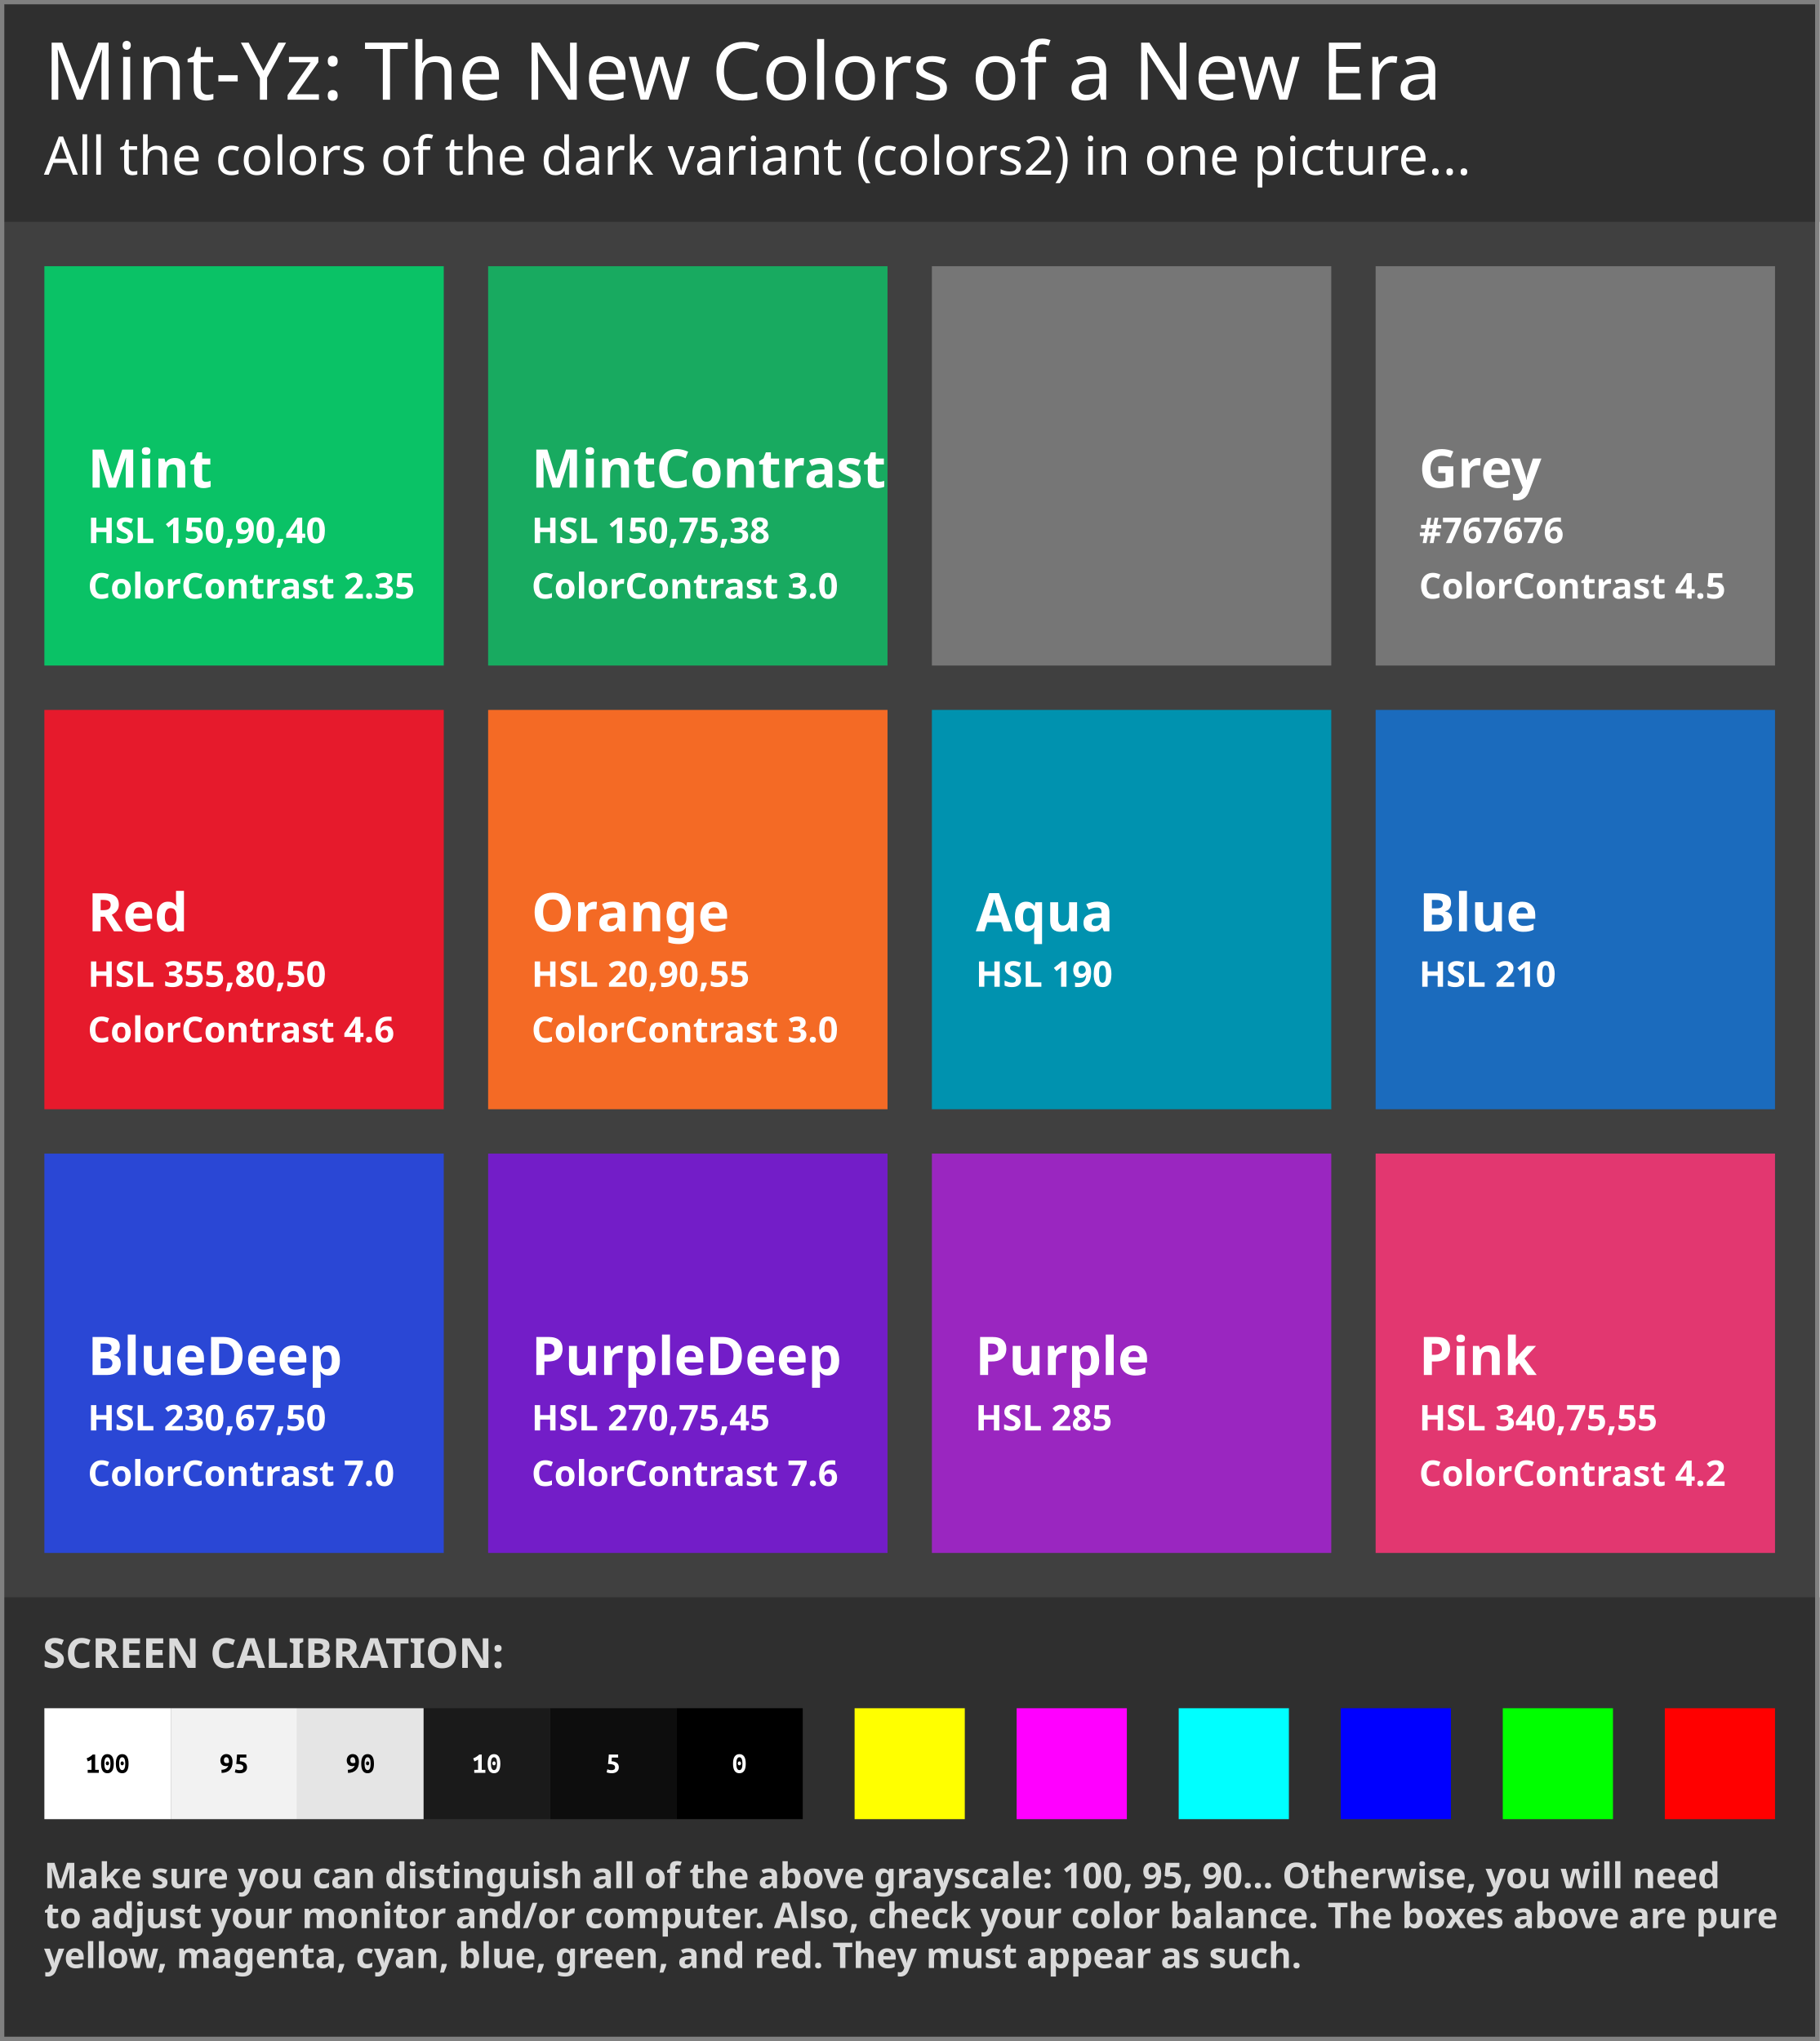
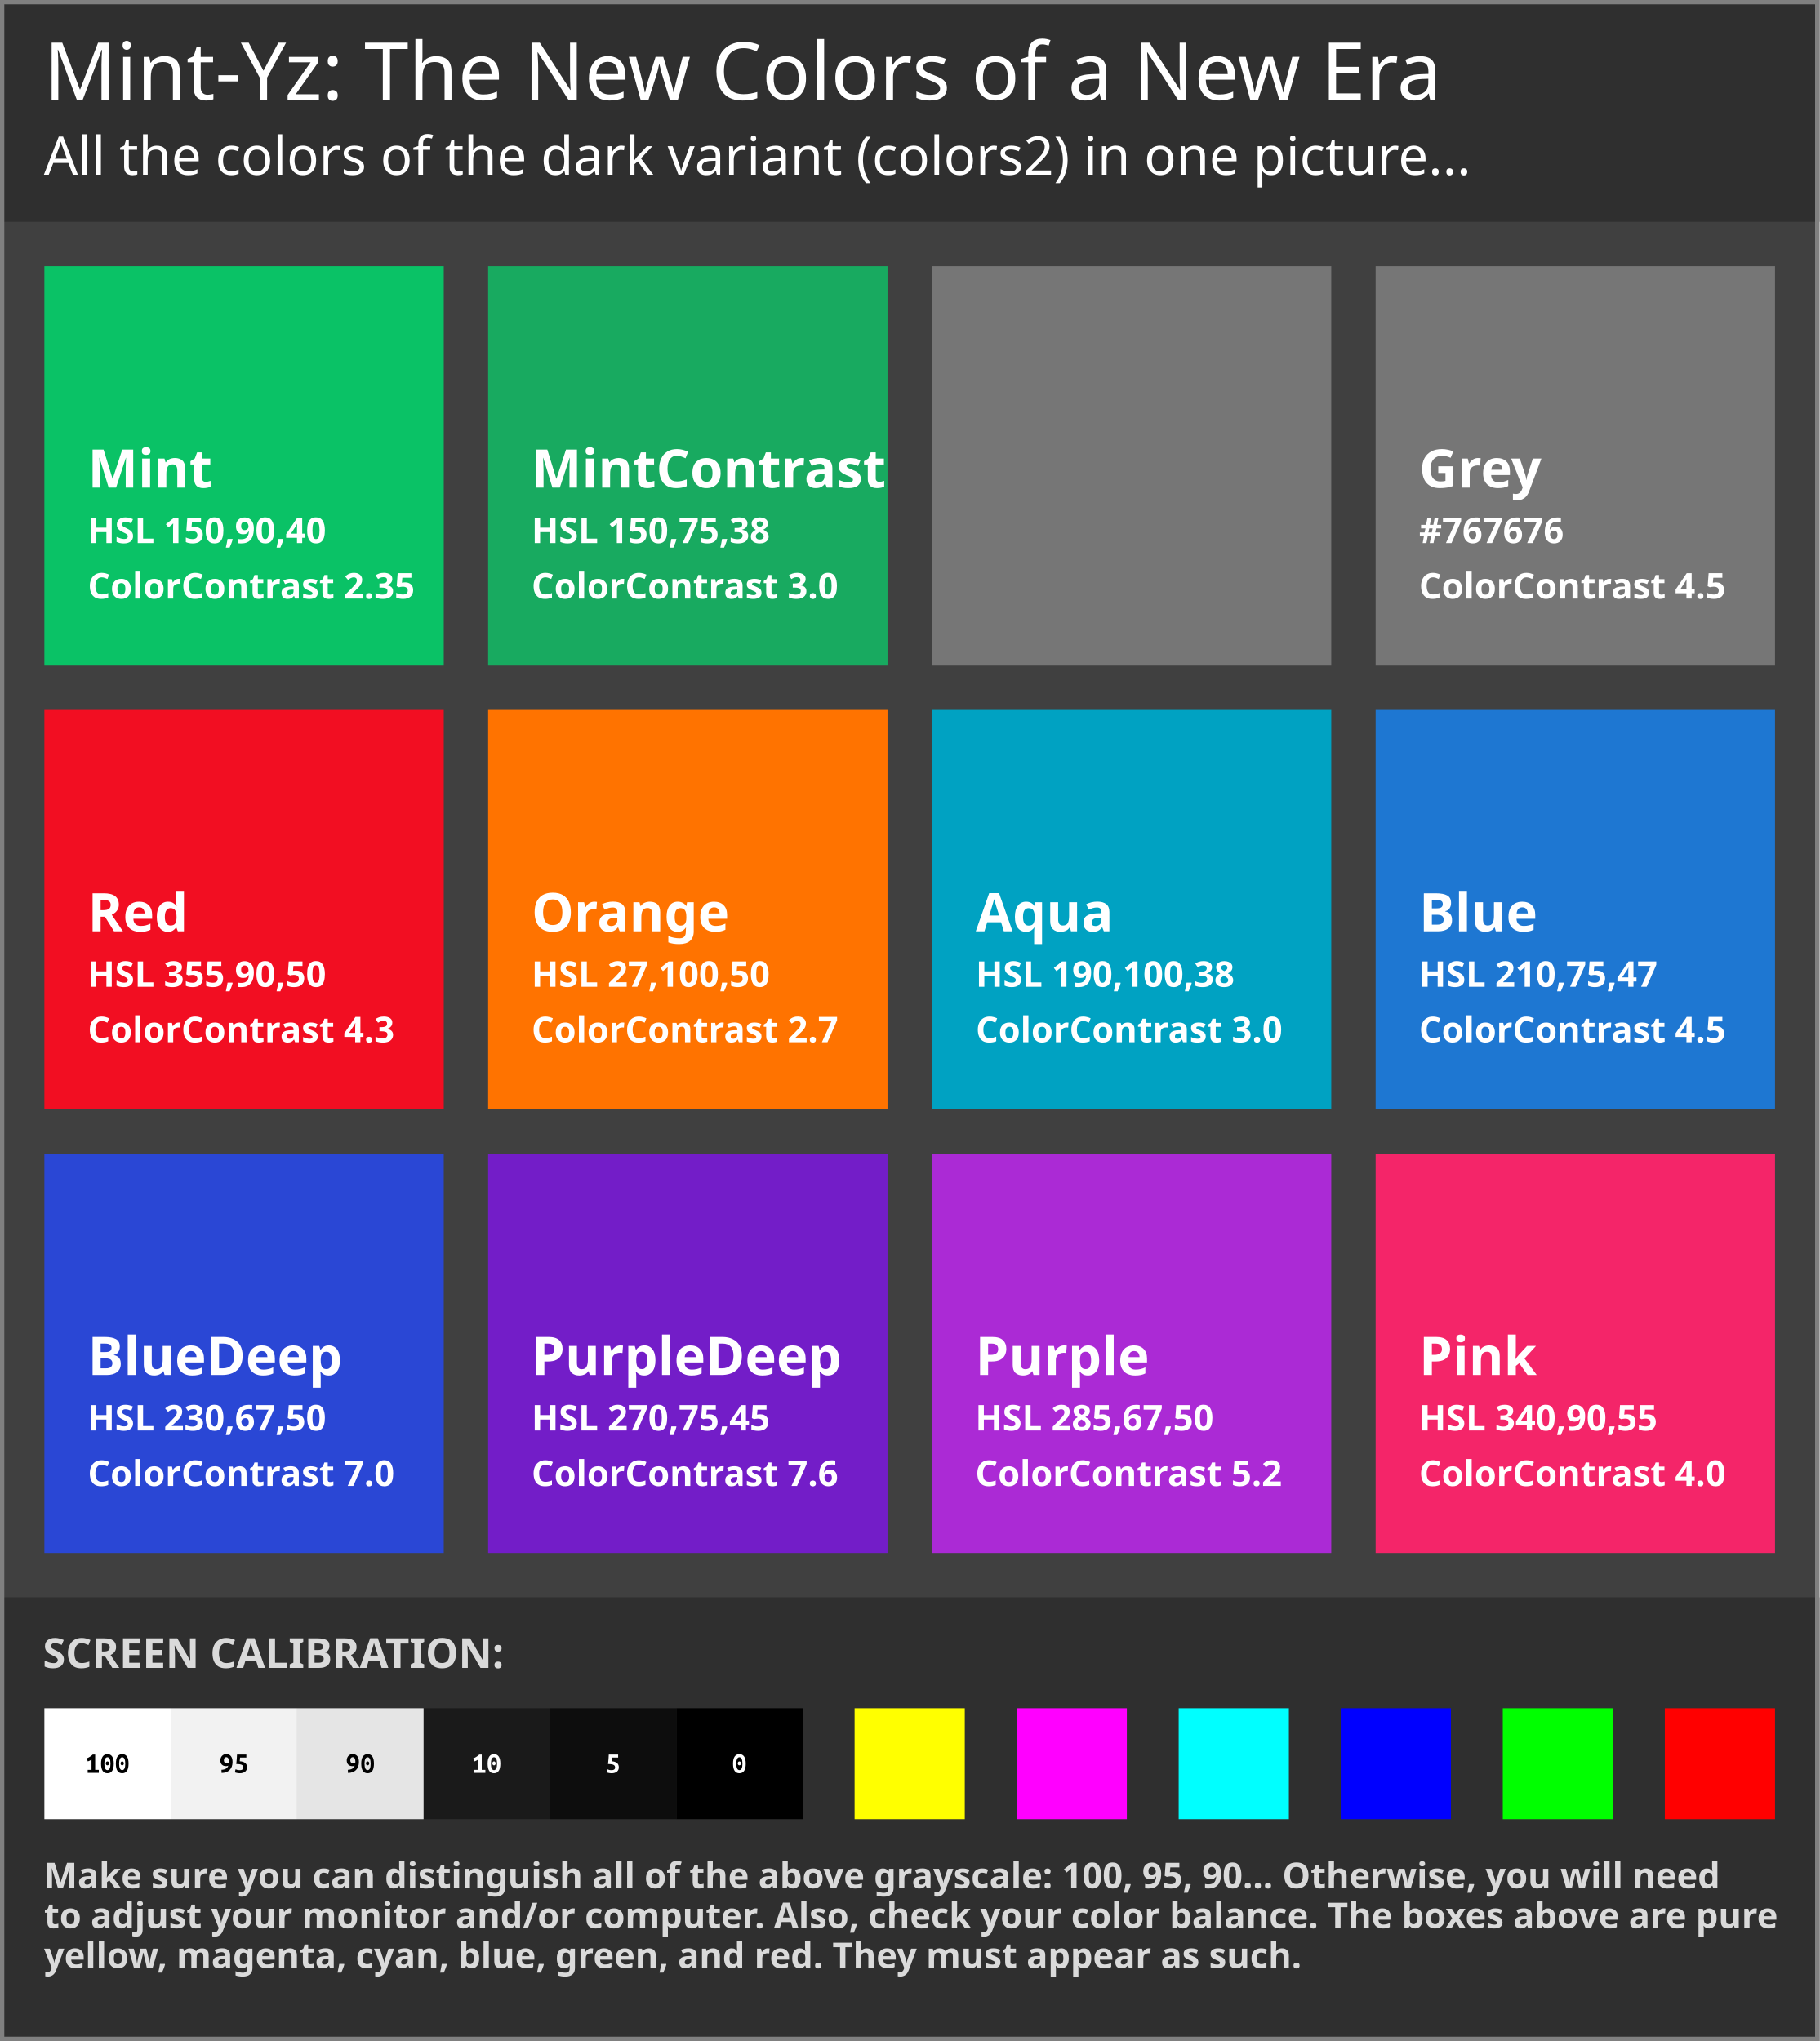
<svg xmlns="http://www.w3.org/2000/svg" width="820" height="920" viewBox="0 0 820 920" version="1.1" id="svg8">
  <defs id="defs2" />
  <g id="layer5">
    <rect y="0" x="0" height="920" width="820" id="rect122" style="fill:#ffffff;fill-opacity:1;stroke:none;stroke-width:0;stroke-opacity:1" />
    <rect transform="translate(0,-91.79999)" style="fill:#404040;fill-opacity:1;stroke:#08914d;stroke-width:0" id="rect146" width="820" height="920" x="2.2301638e-06" y="91.8" />
    <g id="g1130" transform="translate(0,-91.79999)">
      <rect y="811.8" x="0" height="200" width="820" id="rect4820" style="vector-effect:none;fill:#2f2f2f;fill-opacity:1;stroke:none;stroke-width:0;stroke-linecap:butt;stroke-linejoin:miter;stroke-miterlimit:4;stroke-dasharray:none;stroke-dashoffset:0;stroke-opacity:1" />
      <g id="g1089">
        <g transform="matrix(0,-2.099737,2.760329,0,-19.81775,839.5778)" style="display:inline" id="g1269">
          <rect transform="rotate(-90)" rx="6.3846035e-17" y="-34.396" x="-297" height="23.812" width="17.992" id="rect7" style="fill:#ff0000;fill-opacity:1;stroke:none;stroke-width:0.15;stroke-miterlimit:4;stroke-dasharray:none;stroke-opacity:1" />
          <rect transform="rotate(-90)" style="fill:#00ff00;fill-opacity:1;stroke:none;stroke-width:0.15;stroke-miterlimit:4;stroke-dasharray:none;stroke-opacity:1" id="rect9" width="17.992" height="23.812" x="-270.542" y="-34.396" rx="6.3846035e-17" />
          <rect transform="rotate(-90)" rx="6.3846035e-17" y="-34.396" x="-244.083" height="23.812" width="17.992" id="rect11" style="fill:#0000ff;fill-opacity:1;stroke:none;stroke-width:0.15;stroke-miterlimit:4;stroke-dasharray:none;stroke-opacity:1" />
          <rect transform="rotate(-90)" style="fill:#ffff00;fill-opacity:1;stroke:none;stroke-width:0.15;stroke-miterlimit:4;stroke-dasharray:none;stroke-opacity:1" id="rect818" width="17.992" height="23.812" x="-164.708" y="-34.396" rx="6.3846035e-17" />
          <rect transform="rotate(-90)" rx="6.3846035e-17" y="-34.396" x="-217.625" height="23.812" width="17.992" id="rect820-7" style="fill:#00ffff;fill-opacity:1;stroke:none;stroke-width:0.15;stroke-miterlimit:4;stroke-dasharray:none;stroke-opacity:1" />
          <rect transform="rotate(-90)" style="fill:#ff00ff;fill-opacity:1;stroke:none;stroke-width:0.15;stroke-miterlimit:4;stroke-dasharray:none;stroke-opacity:1" id="rect822-6" width="17.992" height="23.812" x="-191.167" y="-34.396" rx="6.3846035e-17" />
        </g>
        <rect transform="scale(-1)" style="display:inline;fill:#000000;fill-opacity:1;stroke:none;stroke-width:0.387;stroke-miterlimit:4;stroke-dasharray:none;stroke-opacity:1" id="rect1035" width="56.966" height="50" x="-361.798" y="-911.8" rx="2.0215312e-16" />
        <rect transform="scale(-1)" rx="2.0215312e-16" y="-911.8" x="-304.831" height="50" width="56.966" id="rect1037" style="display:inline;fill:#0d0d0d;fill-opacity:1;stroke:none;stroke-width:0.387;stroke-miterlimit:4;stroke-dasharray:none;stroke-opacity:1" />
        <rect transform="scale(-1)" style="display:inline;fill:#f2f2f2;fill-opacity:1;stroke:none;stroke-width:0.387;stroke-miterlimit:4;stroke-dasharray:none;stroke-opacity:1" id="rect1039" width="56.966" height="50" x="-133.933" y="-911.8" rx="2.0215312e-16" />
        <rect transform="scale(-1)" rx="2.0215312e-16" y="-911.8" x="-247.865" height="50" width="56.966" id="rect1041" style="display:inline;fill:#1a1a1a;fill-opacity:1;stroke:none;stroke-width:0.387;stroke-miterlimit:4;stroke-dasharray:none;stroke-opacity:1" />
        <rect transform="scale(-1)" style="display:inline;fill:#e5e5e5;fill-opacity:1;stroke:none;stroke-width:0.387;stroke-miterlimit:4;stroke-dasharray:none;stroke-opacity:1" id="rect1043" width="56.966" height="50" x="-190.899" y="-911.8" rx="2.0215312e-16" />
        <rect rx="2.0215312e-16" y="-911.8" x="-76.966" height="50" width="56.966" id="rect1045" style="display:inline;fill:#ffffff;fill-opacity:1;stroke:none;stroke-width:0.387;stroke-miterlimit:4;stroke-dasharray:none;stroke-opacity:1" transform="scale(-1)" />
        <g id="g1056">
          <g style="font-weight:bold;font-size:13.333px;line-height:17.778px;font-family:'Ubuntu Mono';-inkscape-font-specification:'Ubuntu Mono Bold';letter-spacing:0px;word-spacing:0px;fill:#000000;fill-opacity:1" id="text135" aria-label="100" transform="translate(0,-50)">
            <path id="path983" style="font-size:13.333px;text-align:center;text-anchor:middle;fill:#000000;fill-opacity:1" d="m 41.25,939.573 v -4.613 q -0.373,0.267 -0.853,0.48 -0.48,0.2 -0.813,0.32 l -0.533,-1.36 q 0.32,-0.12 0.693,-0.307 0.373,-0.187 0.747,-0.413 0.373,-0.227 0.707,-0.48 0.333,-0.253 0.573,-0.52 h 1.12 v 6.893 h 1.64 v 1.36 h -5.013 v -1.36 z" />
            <path id="path985" style="font-size:13.333px;text-align:center;text-anchor:middle;fill:#000000;fill-opacity:1" d="m 51.277,936.786 q 0,2.187 -0.733,3.253 -0.733,1.067 -2.133,1.067 -1.4,0 -2.133,-1.067 -0.733,-1.067 -0.733,-3.253 0,-2.16 0.747,-3.227 0.747,-1.067 2.12,-1.067 1.4,0 2.133,1.067 0.733,1.053 0.733,3.227 z m -1.48,0 q 0,-1.413 -0.36,-2.147 -0.347,-0.747 -1.027,-0.747 -0.667,0 -1.027,0.747 -0.36,0.733 -0.36,2.147 0,1.427 0.36,2.173 0.36,0.733 1.027,0.733 0.68,0 1.027,-0.733 0.36,-0.747 0.36,-2.173 z m -0.64,-0.133 q 0,0.36 -0.213,0.627 -0.2,0.253 -0.52,0.253 -0.347,0 -0.547,-0.253 -0.2,-0.267 -0.2,-0.627 0,-0.36 0.2,-0.627 0.2,-0.267 0.547,-0.267 0.32,0 0.52,0.267 0.213,0.267 0.213,0.627 z" />
            <path id="path987" style="font-size:13.333px;text-align:center;text-anchor:middle;fill:#000000;fill-opacity:1" d="m 57.943,936.786 q 0,2.187 -0.733,3.253 -0.733,1.067 -2.133,1.067 -1.4,0 -2.133,-1.067 -0.733,-1.067 -0.733,-3.253 0,-2.16 0.747,-3.227 0.747,-1.067 2.12,-1.067 1.4,0 2.133,1.067 0.733,1.053 0.733,3.227 z m -1.48,0 q 0,-1.413 -0.36,-2.147 -0.347,-0.747 -1.027,-0.747 -0.667,0 -1.027,0.747 -0.36,0.733 -0.36,2.147 0,1.427 0.36,2.173 0.36,0.733 1.027,0.733 0.68,0 1.027,-0.733 0.36,-0.747 0.36,-2.173 z m -0.64,-0.133 q 0,0.36 -0.213,0.627 -0.2,0.253 -0.52,0.253 -0.347,0 -0.547,-0.253 -0.2,-0.267 -0.2,-0.627 0,-0.36 0.2,-0.627 0.2,-0.267 0.547,-0.267 0.32,0 0.52,0.267 0.213,0.267 0.213,0.627 z" />
          </g>
          <g style="font-weight:bold;font-size:13.333px;line-height:17.778px;font-family:'Ubuntu Mono';-inkscape-font-specification:'Ubuntu Mono Bold';letter-spacing:0px;word-spacing:0px;fill:#ffffff;fill-opacity:1" id="text141" aria-label="0" transform="translate(0,-50)">
            <path id="path990" style="font-size:13.333px;text-align:center;text-anchor:middle;fill:#ffffff;fill-opacity:1" d="m 336.107,936.786 q 0,2.187 -0.733,3.253 -0.733,1.067 -2.133,1.067 -1.4,0 -2.133,-1.067 -0.733,-1.067 -0.733,-3.253 0,-2.16 0.747,-3.227 0.747,-1.067 2.12,-1.067 1.4,0 2.133,1.067 0.733,1.053 0.733,3.227 z m -1.48,0 q 0,-1.413 -0.36,-2.147 -0.347,-0.747 -1.027,-0.747 -0.667,0 -1.027,0.747 -0.36,0.733 -0.36,2.147 0,1.427 0.36,2.173 0.36,0.733 1.027,0.733 0.68,0 1.027,-0.733 0.36,-0.747 0.36,-2.173 z m -0.64,-0.133 q 0,0.36 -0.213,0.627 -0.2,0.253 -0.52,0.253 -0.347,0 -0.547,-0.253 -0.2,-0.267 -0.2,-0.627 0,-0.36 0.2,-0.627 0.2,-0.267 0.547,-0.267 0.32,0 0.52,0.267 0.213,0.267 0.213,0.627 z" />
          </g>
          <g style="font-weight:bold;font-size:13.333px;line-height:17.778px;font-family:'Ubuntu Mono';-inkscape-font-specification:'Ubuntu Mono Bold';letter-spacing:0px;word-spacing:0px;fill:#000000;fill-opacity:1" id="text968" aria-label="95" transform="translate(0,-50)">
            <path id="path993" style="font-size:13.333px;text-align:center;text-anchor:middle;fill:#000000;fill-opacity:1" d="m 102.189,936.546 q 0.253,0 0.533,-0.053 0.28,-0.053 0.453,-0.147 0.013,-0.107 0.013,-0.253 0.013,-0.16 0.013,-0.307 0,-0.333 -0.067,-0.667 -0.053,-0.347 -0.2,-0.627 -0.133,-0.28 -0.373,-0.453 -0.227,-0.173 -0.573,-0.173 -0.293,0 -0.507,0.12 -0.2,0.107 -0.333,0.293 -0.12,0.187 -0.187,0.44 -0.053,0.253 -0.053,0.533 0,0.627 0.293,0.96 0.293,0.333 0.987,0.333 z m -0.213,1.36 q -0.72,0 -1.227,-0.2 -0.507,-0.213 -0.827,-0.573 -0.32,-0.36 -0.467,-0.827 -0.147,-0.48 -0.147,-1.027 0,-0.48 0.16,-0.973 0.173,-0.507 0.493,-0.907 0.333,-0.413 0.827,-0.667 0.493,-0.267 1.16,-0.267 1.387,0 2.12,0.933 0.733,0.933 0.733,2.6 0,1.2 -0.347,2.133 -0.347,0.92 -1,1.547 -0.64,0.627 -1.56,0.96 -0.907,0.32 -2.027,0.32 l -0.053,-1.413 q 1.067,-0.013 1.907,-0.453 0.84,-0.453 1.187,-1.413 -0.52,0.227 -0.933,0.227 z" />
            <path id="path995" style="font-size:13.333px;text-align:center;text-anchor:middle;fill:#000000;fill-opacity:1" d="m 109.656,938.506 q 0,-0.347 -0.12,-0.627 -0.107,-0.293 -0.453,-0.493 -0.333,-0.213 -0.96,-0.32 -0.627,-0.12 -1.64,-0.12 0.133,-1.12 0.213,-2.187 0.08,-1.08 0.12,-2.08 h 4.213 v 1.36 h -2.84 q -0.027,0.427 -0.067,0.893 -0.04,0.467 -0.067,0.76 1.653,0.107 2.467,0.8 0.813,0.693 0.813,1.947 0,0.573 -0.2,1.067 -0.2,0.48 -0.613,0.84 -0.413,0.36 -1.027,0.56 -0.613,0.2 -1.427,0.2 -0.32,0 -0.653,-0.04 -0.333,-0.04 -0.64,-0.107 -0.307,-0.053 -0.56,-0.133 -0.24,-0.08 -0.373,-0.147 l 0.333,-1.36 q 0.293,0.147 0.747,0.267 0.453,0.12 1.133,0.12 0.48,0 0.787,-0.107 0.32,-0.107 0.493,-0.267 0.187,-0.173 0.253,-0.387 0.067,-0.213 0.067,-0.44 z" />
          </g>
          <g style="font-weight:bold;font-size:13.333px;line-height:17.778px;font-family:'Ubuntu Mono';-inkscape-font-specification:'Ubuntu Mono Bold';letter-spacing:0px;word-spacing:0px;fill:#000000;fill-opacity:1" id="text973" aria-label="90" transform="translate(0,-50)">
            <path id="path998" style="font-size:13.333px;text-align:center;text-anchor:middle;fill:#000000;fill-opacity:1" d="m 159.155,936.546 q 0.253,0 0.533,-0.053 0.28,-0.053 0.453,-0.147 0.013,-0.107 0.013,-0.253 0.013,-0.16 0.013,-0.307 0,-0.333 -0.067,-0.667 -0.053,-0.347 -0.2,-0.627 -0.133,-0.28 -0.373,-0.453 -0.227,-0.173 -0.573,-0.173 -0.293,0 -0.507,0.12 -0.2,0.107 -0.333,0.293 -0.12,0.187 -0.187,0.44 -0.053,0.253 -0.053,0.533 0,0.627 0.293,0.96 0.293,0.333 0.987,0.333 z m -0.213,1.36 q -0.72,0 -1.227,-0.2 -0.507,-0.213 -0.827,-0.573 -0.32,-0.36 -0.467,-0.827 -0.147,-0.48 -0.147,-1.027 0,-0.48 0.16,-0.973 0.173,-0.507 0.493,-0.907 0.333,-0.413 0.827,-0.667 0.493,-0.267 1.16,-0.267 1.387,0 2.12,0.933 0.733,0.933 0.733,2.6 0,1.2 -0.347,2.133 -0.347,0.92 -1,1.547 -0.64,0.627 -1.56,0.96 -0.907,0.32 -2.027,0.32 l -0.053,-1.413 q 1.067,-0.013 1.907,-0.453 0.84,-0.453 1.187,-1.413 -0.52,0.227 -0.933,0.227 z" />
            <path id="path1000" style="font-size:13.333px;text-align:center;text-anchor:middle;fill:#000000;fill-opacity:1" d="m 168.542,936.786 q 0,2.187 -0.733,3.253 -0.733,1.067 -2.133,1.067 -1.4,0 -2.133,-1.067 -0.733,-1.067 -0.733,-3.253 0,-2.16 0.747,-3.227 0.747,-1.067 2.12,-1.067 1.4,0 2.133,1.067 0.733,1.053 0.733,3.227 z m -1.48,0 q 0,-1.413 -0.36,-2.147 -0.347,-0.747 -1.027,-0.747 -0.667,0 -1.027,0.747 -0.36,0.733 -0.36,2.147 0,1.427 0.36,2.173 0.36,0.733 1.027,0.733 0.68,0 1.027,-0.733 0.36,-0.747 0.36,-2.173 z m -0.64,-0.133 q 0,0.36 -0.213,0.627 -0.2,0.253 -0.52,0.253 -0.347,0 -0.547,-0.253 -0.2,-0.267 -0.2,-0.627 0,-0.36 0.2,-0.627 0.2,-0.267 0.547,-0.267 0.32,0 0.52,0.267 0.213,0.267 0.213,0.627 z" />
          </g>
          <g style="font-weight:bold;font-size:13.333px;line-height:17.778px;font-family:'Ubuntu Mono';-inkscape-font-specification:'Ubuntu Mono Bold';letter-spacing:0px;word-spacing:0px;fill:#ffffff;fill-opacity:1" id="text977" aria-label="10" transform="translate(0,-50)">
            <path id="path1003" style="font-size:13.333px;text-align:center;text-anchor:middle;fill:#ffffff;fill-opacity:1" d="m 215.481,939.573 v -4.613 q -0.373,0.267 -0.853,0.48 -0.48,0.2 -0.813,0.32 l -0.533,-1.36 q 0.32,-0.12 0.693,-0.307 0.373,-0.187 0.747,-0.413 0.373,-0.227 0.707,-0.48 0.333,-0.253 0.573,-0.52 h 1.12 v 6.893 h 1.64 v 1.36 H 213.748 v -1.36 z" />
            <path id="path1005" style="font-size:13.333px;text-align:center;text-anchor:middle;fill:#ffffff;fill-opacity:1" d="m 225.508,936.786 q 0,2.187 -0.733,3.253 -0.733,1.067 -2.133,1.067 -1.4,0 -2.133,-1.067 -0.733,-1.067 -0.733,-3.253 0,-2.16 0.747,-3.227 0.747,-1.067 2.12,-1.067 1.4,0 2.133,1.067 0.733,1.053 0.733,3.227 z m -1.48,0 q 0,-1.413 -0.36,-2.147 -0.347,-0.747 -1.027,-0.747 -0.667,0 -1.027,0.747 -0.36,0.733 -0.36,2.147 0,1.427 0.36,2.173 0.36,0.733 1.027,0.733 0.68,0 1.027,-0.733 0.36,-0.747 0.36,-2.173 z m -0.64,-0.133 q 0,0.36 -0.213,0.627 -0.2,0.253 -0.52,0.253 -0.347,0 -0.547,-0.253 -0.2,-0.267 -0.2,-0.627 0,-0.36 0.2,-0.627 0.2,-0.267 0.547,-0.267 0.32,0 0.52,0.267 0.213,0.267 0.213,0.627 z" />
          </g>
          <g style="font-weight:bold;font-size:13.333px;line-height:17.778px;font-family:'Ubuntu Mono';-inkscape-font-specification:'Ubuntu Mono Bold';letter-spacing:0px;word-spacing:0px;fill:#ffffff;fill-opacity:1" id="text981" aria-label="5" transform="translate(0,-50)">
            <path id="path1008" style="font-size:13.333px;text-align:center;text-anchor:middle;fill:#ffffff;fill-opacity:1" d="m 277.221,938.506 q 0,-0.347 -0.12,-0.627 -0.107,-0.293 -0.453,-0.493 -0.333,-0.213 -0.96,-0.32 -0.627,-0.12 -1.64,-0.12 0.133,-1.12 0.213,-2.187 0.08,-1.08 0.12,-2.08 h 4.213 v 1.36 h -2.84 q -0.027,0.427 -0.067,0.893 -0.04,0.467 -0.067,0.76 1.653,0.107 2.467,0.8 0.813,0.693 0.813,1.947 0,0.573 -0.2,1.067 -0.2,0.48 -0.613,0.84 -0.413,0.36 -1.027,0.56 -0.613,0.2 -1.427,0.2 -0.32,0 -0.653,-0.04 -0.333,-0.04 -0.64,-0.107 -0.307,-0.053 -0.56,-0.133 -0.24,-0.08 -0.373,-0.147 l 0.333,-1.36 q 0.293,0.147 0.747,0.267 0.453,0.12 1.133,0.12 0.48,0 0.787,-0.107 0.32,-0.107 0.493,-0.267 0.187,-0.173 0.253,-0.387 0.067,-0.213 0.067,-0.44 z" />
          </g>
        </g>
      </g>
      <text id="text1065" y="843.616" x="19.253" style="font-weight:bold;font-size:18.667px;line-height:29.333px;font-family:'Ubuntu Mono';-inkscape-font-specification:'Ubuntu Mono Bold';letter-spacing:0px;word-spacing:0px;fill:#dadada;fill-opacity:1" xml:space="preserve">
        <tspan style="font-size:18.667px;fill:#dadada;fill-opacity:1" y="843.616" x="19.253" id="tspan1063">SCREEN CALIBRATION:</tspan>
      </text>
      <text id="text1069" y="942.904" x="19.856" style="font-weight:bold;font-size:16px;line-height:18px;font-family:'Ubuntu Mono';-inkscape-font-specification:'Ubuntu Mono Bold';letter-spacing:0px;word-spacing:0px;fill:#dadada;fill-opacity:1" xml:space="preserve">
        <tspan style="font-style:normal;font-variant:normal;font-weight:bold;font-stretch:normal;font-family:'Ubuntu Mono';-inkscape-font-specification:'Ubuntu Mono Bold';fill:#dadada;fill-opacity:1" id="tspan1075" y="942.904" x="19.856">Make sure you can distinguish all of the above grayscale: 100, 95, 90... Otherwise, you will need</tspan>
        <tspan style="font-style:normal;font-variant:normal;font-weight:bold;font-stretch:normal;font-family:'Ubuntu Mono';-inkscape-font-specification:'Ubuntu Mono Bold';fill:#dadada;fill-opacity:1" id="tspan1079" y="960.904" x="19.856">to adjust your monitor and/or computer. Also, check your color balance. The boxes above are pure</tspan>
        <tspan id="tspan1089" style="font-style:normal;font-variant:normal;font-weight:bold;font-stretch:normal;font-family:'Ubuntu Mono';-inkscape-font-specification:'Ubuntu Mono Bold';fill:#dadada;fill-opacity:1" y="978.904" x="19.856">yellow, magenta, cyan, blue, green, and red. They must appear as such.</tspan>
      </text>
    </g>
  </g>
  <g id="layer1" transform="translate(0,-91.79999)">
-     <rect y="211.8" x="420" height="180" width="180" id="rect133" style="vector-effect:none;fill:#767676;fill-opacity:1;stroke:none;stroke-width:0;stroke-linecap:butt;stroke-linejoin:miter;stroke-miterlimit:4;stroke-dasharray:none;stroke-dashoffset:0;stroke-opacity:1" />
    <rect y="91.8" x="0" height="100" width="820" id="rect903" style="opacity:1;vector-effect:none;fill:#2f2f2f;fill-opacity:1;stroke:none;stroke-width:0;stroke-linecap:butt;stroke-linejoin:miter;stroke-miterlimit:4;stroke-dasharray:none;stroke-dashoffset:0;stroke-opacity:1" />
    <text xml:space="preserve" style="font-style:normal;font-variant:normal;font-weight:normal;font-stretch:normal;font-size:24px;line-height:1.25;font-family:'DejaVu Sans';-inkscape-font-specification:'DejaVu Sans';text-align:start;letter-spacing:0px;word-spacing:0px;text-anchor:start;fill:#ffffff;fill-opacity:1;stroke:none" x="19.784" y="136.748" id="text947">
      <tspan x="19.784" y="136.748" style="font-style:normal;font-variant:normal;font-weight:normal;font-stretch:normal;font-size:36px;font-family:'Ubuntu Mono';-inkscape-font-specification:'Ubuntu Mono';fill:#ffffff;fill-opacity:1" id="tspan921">Mint-Yz: The New Colors of a New Era</tspan>
      <tspan id="tspan135" x="19.784" y="170.556" style="font-style:normal;font-variant:normal;font-weight:normal;font-stretch:normal;font-size:24px;font-family:'Ubuntu Mono';-inkscape-font-specification:'Ubuntu Mono';fill:#ffffff;fill-opacity:1">All the colors of the dark variant (colors2) in one picture...</tspan>
    </text>
    <rect y="92.768" x="0.968" height="918.063" width="818.063" id="rect115" style="fill:none;fill-opacity:1;stroke:#808080;stroke-width:1.937;stroke-opacity:1" />
+     <rect y="211.8" x="420" height="180" width="180" id="rect133" style="vector-effect:none;fill:#767676;fill-opacity:1;stroke:none;stroke-width:0;stroke-linecap:butt;stroke-linejoin:miter;stroke-miterlimit:4;stroke-dasharray:none;stroke-dashoffset:0;stroke-opacity:1" />
    <g id="g935" transform="translate(400,150)">
-       <rect style="opacity:1;vector-effect:none;fill:#0092af;fill-opacity:1;stroke:none;stroke-width:0;stroke-linecap:butt;stroke-linejoin:miter;stroke-miterlimit:4;stroke-dasharray:none;stroke-dashoffset:0;stroke-opacity:1" id="rect830" width="180" height="180" x="20" y="261.8" />
-       <text id="text59" y="361.592" x="39.784" style="font-style:normal;font-variant:normal;font-weight:bold;font-stretch:normal;font-size:16px;line-height:25px;font-family:'Ubuntu Mono';-inkscape-font-specification:'Ubuntu Mono Bold';text-align:start;letter-spacing:0px;word-spacing:0px;text-anchor:start;fill:#ffffff;fill-opacity:1;stroke:none" xml:space="preserve">
+       <rect style="opacity:1;vector-effect:none;fill:#00a2c2;fill-opacity:1;stroke:none;stroke-width:0;stroke-linecap:butt;stroke-linejoin:miter;stroke-miterlimit:4;stroke-dasharray:none;stroke-dashoffset:0;stroke-opacity:1" id="rect830" width="180" height="180" x="20" y="261.8" />
+       <text id="text59" y="361.592" x="39.784" style="font-style:normal;font-variant:normal;font-weight:bold;font-stretch:normal;font-size:16px;line-height:25px;font-family:'Ubuntu Mono';-inkscape-font-specification:'Ubuntu Mono Bold';text-align:start;letter-spacing:0px;word-spacing:0px;text-anchor:start;fill:#000000;fill-opacity:1;stroke:none" xml:space="preserve">
        <tspan id="tspan866" style="font-size:24px;line-height:18px;fill:#ffffff;fill-opacity:1" y="361.592" x="39.784">Aqua</tspan>
-         <tspan style="line-height:18px;fill:#ffffff;fill-opacity:1" y="386.592" x="39.784" id="tspan933">HSL 190</tspan>
+         <tspan id="tspan872" style="line-height:18px;fill:#ffffff;fill-opacity:1" y="386.592" x="39.784">HSL 190,100,38</tspan>
+         <tspan style="line-height:18px;fill:#ffffff;fill-opacity:1" y="411.592" x="39.784" id="tspan933">ColorContrast 3.0</tspan>
      </text>
    </g>
    <g id="g956" transform="translate(0,-50)">
      <rect y="261.8" x="620" height="180" width="180" id="rect55" style="opacity:1;vector-effect:none;fill:#767676;fill-opacity:1;stroke:none;stroke-width:0;stroke-linecap:butt;stroke-linejoin:miter;stroke-miterlimit:4;stroke-dasharray:none;stroke-dashoffset:0;stroke-opacity:1" />
-       <text xml:space="preserve" style="font-style:normal;font-variant:normal;font-weight:bold;font-stretch:normal;font-size:16px;line-height:25px;font-family:'Ubuntu Mono';-inkscape-font-specification:'Ubuntu Mono Bold';text-align:start;letter-spacing:0px;word-spacing:0px;text-anchor:start;fill:#ffffff;fill-opacity:1;stroke:none;" x="639.568" y="361.592" id="text896">
-         <tspan x="639.568" y="361.592" style="font-size:24px;line-height:18px;fill:#ffffff;fill-opacity:1;" id="tspan890">Grey</tspan>
-         <tspan x="639.568" y="386.592" style="line-height:18px;fill:#ffffff;fill-opacity:1;" id="tspan892">#767676</tspan>
-         <tspan x="639.568" y="411.592" style="line-height:18px;fill:#ffffff;fill-opacity:1;" id="tspan894">ColorContrast 4.5</tspan>
+       <text xml:space="preserve" style="font-style:normal;font-variant:normal;font-weight:bold;font-stretch:normal;font-size:16px;line-height:25px;font-family:'Ubuntu Mono';-inkscape-font-specification:'Ubuntu Mono Bold';text-align:start;letter-spacing:0px;word-spacing:0px;text-anchor:start;fill:#000000;fill-opacity:1;stroke:none" x="639.568" y="361.592" id="text896">
+         <tspan x="639.568" y="361.592" style="font-size:24px;line-height:18px;fill:#ffffff;fill-opacity:1" id="tspan890">Grey</tspan>
+         <tspan x="639.568" y="386.592" style="line-height:18px;fill:#ffffff;fill-opacity:1" id="tspan892">#767676</tspan>
+         <tspan x="639.568" y="411.592" style="line-height:18px;fill:#ffffff;fill-opacity:1" id="tspan894">ColorContrast 4.5</tspan>
      </text>
    </g>
    <g id="g990" transform="translate(-200,-45.39999)">
-       <rect y="457.2" x="420" height="180" width="180" id="rect812" style="vector-effect:none;fill:#f46a25;fill-opacity:1;stroke:none;stroke-width:0;stroke-linecap:butt;stroke-linejoin:miter;stroke-miterlimit:4;stroke-dasharray:none;stroke-dashoffset:0;stroke-opacity:1" />
-       <text id="text904" y="556.992" x="439.568" style="font-style:normal;font-variant:normal;font-weight:bold;font-stretch:normal;font-size:16px;line-height:25px;font-family:'Ubuntu Mono';-inkscape-font-specification:'Ubuntu Mono Bold';text-align:start;letter-spacing:0px;word-spacing:0px;text-anchor:start;fill:#ffffff;fill-opacity:1;stroke:none;" xml:space="preserve">
-         <tspan id="tspan898" style="font-size:24px;line-height:18px;fill:#ffffff;fill-opacity:1;" y="556.992" x="439.568">Orange</tspan>
-         <tspan id="tspan900" style="line-height:18px;fill:#ffffff;fill-opacity:1;" y="581.992" x="439.568">HSL 20,90,55</tspan>
-         <tspan id="tspan902" style="line-height:18px;fill:#ffffff;fill-opacity:1;" y="606.992" x="439.568">ColorContrast 3.0</tspan>
+       <rect y="457.2" x="420" height="180" width="180" id="rect812" style="vector-effect:none;fill:#ff7300;fill-opacity:1;stroke:none;stroke-width:0;stroke-linecap:butt;stroke-linejoin:miter;stroke-miterlimit:4;stroke-dasharray:none;stroke-dashoffset:0;stroke-opacity:1" />
+       <text id="text904" y="556.992" x="439.568" style="font-style:normal;font-variant:normal;font-weight:bold;font-stretch:normal;font-size:16px;line-height:25px;font-family:'Ubuntu Mono';-inkscape-font-specification:'Ubuntu Mono Bold';text-align:start;letter-spacing:0px;word-spacing:0px;text-anchor:start;fill:#000000;fill-opacity:1;stroke:none" xml:space="preserve">
+         <tspan id="tspan898" style="font-size:24px;line-height:18px;fill:#ffffff;fill-opacity:1" y="556.992" x="439.568">Orange</tspan>
+         <tspan id="tspan900" style="line-height:18px;fill:#ffffff;fill-opacity:1" y="581.992" x="439.568">HSL 27,100,50</tspan>
+         <tspan id="tspan902" style="line-height:18px;fill:#ffffff;fill-opacity:1" y="606.992" x="439.568">ColorContrast 2.7</tspan>
      </text>
    </g>
    <g id="g970" transform="translate(400,150)">
-       <rect y="461.8" x="220" height="180" width="180" id="rect822" style="opacity:1;vector-effect:none;fill:#e23770;fill-opacity:1;stroke:none;stroke-width:0;stroke-linecap:butt;stroke-linejoin:miter;stroke-miterlimit:4;stroke-dasharray:none;stroke-dashoffset:0;stroke-opacity:1" />
-       <text id="text912" y="561.592" x="239.568" style="font-style:normal;font-variant:normal;font-weight:bold;font-stretch:normal;font-size:16px;line-height:25px;font-family:'Ubuntu Mono';-inkscape-font-specification:'Ubuntu Mono Bold';text-align:start;letter-spacing:0px;word-spacing:0px;text-anchor:start;fill:#ffffff;fill-opacity:1;stroke:none;" xml:space="preserve">
-         <tspan id="tspan906" style="font-size:24px;line-height:18px;fill:#ffffff;fill-opacity:1;" y="561.592" x="239.568">Pink</tspan>
-         <tspan id="tspan908" style="line-height:18px;fill:#ffffff;fill-opacity:1;" y="586.592" x="239.568">HSL 340,75,55 </tspan>
-         <tspan id="tspan910" style="line-height:18px;fill:#ffffff;fill-opacity:1;" y="611.592" x="239.568">ColorContrast 4.2</tspan>
+       <rect y="461.8" x="220" height="180" width="180" id="rect822" style="opacity:1;vector-effect:none;fill:#f42569;fill-opacity:1;stroke:none;stroke-width:0;stroke-linecap:butt;stroke-linejoin:miter;stroke-miterlimit:4;stroke-dasharray:none;stroke-dashoffset:0;stroke-opacity:1" />
+       <text id="text912" y="561.592" x="239.568" style="font-style:normal;font-variant:normal;font-weight:bold;font-stretch:normal;font-size:16px;line-height:25px;font-family:'Ubuntu Mono';-inkscape-font-specification:'Ubuntu Mono Bold';text-align:start;letter-spacing:0px;word-spacing:0px;text-anchor:start;fill:#000000;fill-opacity:1;stroke:none" xml:space="preserve">
+         <tspan id="tspan906" style="font-size:24px;line-height:18px;fill:#ffffff;fill-opacity:1" y="561.592" x="239.568">Pink</tspan>
+         <tspan id="tspan908" style="line-height:18px;fill:#ffffff;fill-opacity:1" y="586.592" x="239.568">HSL 340,90,55 </tspan>
+         <tspan id="tspan910" style="line-height:18px;fill:#ffffff;fill-opacity:1" y="611.592" x="239.568">ColorContrast 4.0</tspan>
      </text>
    </g>
    <g id="g977" transform="translate(0,150)">
-       <rect style="opacity:1;vector-effect:none;fill:#9a26c0;fill-opacity:1;stroke:none;stroke-width:0;stroke-linecap:butt;stroke-linejoin:miter;stroke-miterlimit:4;stroke-dasharray:none;stroke-dashoffset:0;stroke-opacity:1" id="rect820" width="180" height="180" x="420" y="461.8" />
-       <text xml:space="preserve" style="font-style:normal;font-variant:normal;font-weight:bold;font-stretch:normal;font-size:16px;line-height:25px;font-family:'Ubuntu Mono';-inkscape-font-specification:'Ubuntu Mono Bold';text-align:start;letter-spacing:0px;word-spacing:0px;text-anchor:start;fill:#ffffff;fill-opacity:1;stroke:none" x="439.568" y="561.592" id="text920">
+       <rect style="opacity:1;vector-effect:none;fill:#ab2ad5;fill-opacity:1;stroke:none;stroke-width:0;stroke-linecap:butt;stroke-linejoin:miter;stroke-miterlimit:4;stroke-dasharray:none;stroke-dashoffset:0;stroke-opacity:1" id="rect820" width="180" height="180" x="420" y="461.8" />
+       <text xml:space="preserve" style="font-style:normal;font-variant:normal;font-weight:bold;font-stretch:normal;font-size:16px;line-height:25px;font-family:'Ubuntu Mono';-inkscape-font-specification:'Ubuntu Mono Bold';text-align:start;letter-spacing:0px;word-spacing:0px;text-anchor:start;fill:#000000;fill-opacity:1;stroke:none" x="439.568" y="561.592" id="text920">
        <tspan x="439.568" y="561.592" style="font-size:24px;line-height:18px;fill:#ffffff;fill-opacity:1" id="tspan914">Purple</tspan>
-         <tspan x="439.568" y="586.592" style="line-height:18px;fill:#ffffff;fill-opacity:1" id="tspan918">HSL 285</tspan>
+         <tspan x="439.568" y="586.592" style="line-height:18px;fill:#ffffff;fill-opacity:1" id="tspan916">HSL 285,67,50 </tspan>
+         <tspan x="439.568" y="611.592" style="line-height:18px;fill:#ffffff;fill-opacity:1" id="tspan918">ColorContrast 5.2</tspan>
      </text>
    </g>
-     <g id="g942" transform="translate(400,150)">
-       <rect style="opacity:1;vector-effect:none;fill:#1b6bbd;fill-opacity:1;stroke:none;stroke-width:0;stroke-linecap:butt;stroke-linejoin:miter;stroke-miterlimit:4;stroke-dasharray:none;stroke-dashoffset:0;stroke-opacity:1" id="rect842" width="180" height="180" x="220" y="261.8" />
-       <text xml:space="preserve" style="font-style:normal;font-variant:normal;font-weight:bold;font-stretch:normal;font-size:16px;line-height:25px;font-family:'Ubuntu Mono';-inkscape-font-specification:'Ubuntu Mono Bold';text-align:start;letter-spacing:0px;word-spacing:0px;text-anchor:start;fill:#ffffff;fill-opacity:1;stroke:none" x="239.568" y="361.592" id="text880">
-         <tspan x="239.568" y="361.592" style="font-size:24px;line-height:18px;fill:#ffffff;fill-opacity:1" id="tspan874">Blue</tspan>
-         <tspan x="239.568" y="386.592" style="line-height:18px;fill:#ffffff;fill-opacity:1" id="tspan935">HSL 210</tspan>
-       </text>
-     </g>
-     <g id="g983" transform="translate(0,-50)">
-       <rect style="vector-effect:none;fill:#2a47d5;fill-opacity:1;stroke:none;stroke-width:0;stroke-linecap:butt;stroke-linejoin:miter;stroke-miterlimit:4;stroke-dasharray:none;stroke-dashoffset:0;stroke-opacity:1" id="rect828" width="180" height="180" x="20" y="661.8" />
-       <text xml:space="preserve" style="font-style:normal;font-variant:normal;font-weight:bold;font-stretch:normal;font-size:16px;line-height:25px;font-family:'Ubuntu Mono';-inkscape-font-specification:'Ubuntu Mono Bold';text-align:start;letter-spacing:0px;word-spacing:0px;text-anchor:start;fill:#ffffff;fill-opacity:1;stroke:none;" x="39.568" y="761.592" id="text976">
-         <tspan x="39.568" y="761.592" style="font-size:24px;line-height:18px;fill:#ffffff;fill-opacity:1;" id="tspan970">BlueDeep</tspan>
-         <tspan x="39.568" y="786.592" style="line-height:18px;fill:#ffffff;fill-opacity:1;" id="tspan972">HSL 230,67,50</tspan>
-         <tspan x="39.568" y="811.592" style="line-height:18px;fill:#ffffff;fill-opacity:1;" id="tspan974">ColorContrast 7.0</tspan>
-       </text>
-     </g>
-     <g transform="translate(-200,150)" id="g958">
-       <rect y="461.8" x="420" height="180" width="180" id="rect946" style="opacity:1;vector-effect:none;fill:#731dc8;fill-opacity:1;stroke:none;stroke-width:0;stroke-linecap:butt;stroke-linejoin:miter;stroke-miterlimit:4;stroke-dasharray:none;stroke-dashoffset:0;stroke-opacity:1" />
-       <text id="text956" y="561.592" x="439.568" style="font-style:normal;font-variant:normal;font-weight:bold;font-stretch:normal;font-size:16px;line-height:25px;font-family:'Ubuntu Mono';-inkscape-font-specification:'Ubuntu Mono Bold';text-align:start;letter-spacing:0px;word-spacing:0px;text-anchor:start;fill:#ffffff;fill-opacity:1;stroke:none;" xml:space="preserve">
-         <tspan id="tspan948" style="font-size:24px;line-height:18px;fill:#ffffff;fill-opacity:1;" y="561.592" x="439.568">PurpleDeep</tspan>
-         <tspan id="tspan952" style="line-height:18px;fill:#ffffff;fill-opacity:1;" y="586.592" x="439.568">HSL 270,75,45 </tspan>
-         <tspan id="tspan954" style="line-height:18px;fill:#ffffff;fill-opacity:1;" y="611.592" x="439.568">ColorContrast 7.6</tspan>
-       </text>
-     </g>
-     <g id="g984" transform="translate(-600,-50.00001)">
-       <rect y="461.8" x="620" height="180" width="180" id="rect824" style="opacity:1;vector-effect:none;fill:#e61a2c;fill-opacity:1;stroke:none;stroke-width:0;stroke-linecap:butt;stroke-linejoin:miter;stroke-miterlimit:4;stroke-dasharray:none;stroke-dashoffset:0;stroke-opacity:1" />
+     <g id="g984" transform="translate(-600,-50)">
+       <rect y="461.8" x="620" height="180" width="180" id="rect824" style="opacity:1;vector-effect:none;fill:#f20e22;fill-opacity:1;stroke:none;stroke-width:0;stroke-linecap:butt;stroke-linejoin:miter;stroke-miterlimit:4;stroke-dasharray:none;stroke-dashoffset:0;stroke-opacity:1" />
      <text id="text928" y="561.592" x="639.568" style="font-style:normal;font-variant:normal;font-weight:bold;font-stretch:normal;font-size:16px;line-height:25px;font-family:'Ubuntu Mono';-inkscape-font-specification:'Ubuntu Mono Bold';text-align:start;letter-spacing:0px;word-spacing:0px;text-anchor:start;fill:#000000;fill-opacity:1;stroke:none" xml:space="preserve">
        <tspan id="tspan922" style="font-size:24px;line-height:18px;fill:#ffffff;fill-opacity:1" y="561.592" x="639.568">Red</tspan>
-         <tspan id="tspan924" style="line-height:18px;fill:#ffffff;fill-opacity:1" y="586.592" x="639.568">HSL 355,80,50 </tspan>
-         <tspan style="line-height:18px;fill:#ffffff;fill-opacity:1" y="611.592" x="639.568" id="tspan923">ColorContrast 4.6</tspan>
+         <tspan id="tspan924" style="line-height:18px;fill:#ffffff;fill-opacity:1" y="586.592" x="639.568">HSL 355,90,50 </tspan>
+         <tspan style="line-height:18px;fill:#ffffff;fill-opacity:1" y="611.592" x="639.568" id="tspan923">ColorContrast 4.3</tspan>
      </text>
    </g>
    <g id="g1099" transform="translate(-200,-450)">
      <rect y="661.8" x="420" height="180" width="180" id="rect1089" style="opacity:1;vector-effect:none;fill:#18aa60;fill-opacity:1;stroke:none;stroke-width:0;stroke-linecap:butt;stroke-linejoin:miter;stroke-miterlimit:4;stroke-dasharray:none;stroke-dashoffset:0;stroke-opacity:1" />
      <text xml:space="preserve" style="font-style:normal;font-variant:normal;font-weight:bold;font-stretch:normal;font-size:16px;line-height:25px;font-family:'Ubuntu Mono';-inkscape-font-specification:'Ubuntu Mono Bold';text-align:start;letter-spacing:0px;word-spacing:0px;text-anchor:start;fill:#000000;fill-opacity:1;stroke:none" x="439.568" y="761.592" id="text1097">
        <tspan x="439.568" y="761.592" style="font-size:24px;line-height:18px;fill:#ffffff;fill-opacity:1" id="tspan1091">MintContrast</tspan>
        <tspan x="439.568" y="786.592" style="line-height:18px;fill:#ffffff;fill-opacity:1" id="tspan1093">HSL 150,75,38</tspan>
        <tspan id="tspan1095" x="439.568" y="811.592" style="line-height:18px;fill:#ffffff;fill-opacity:1">ColorContrast 3.0</tspan>
      </text>
    </g>
    <g transform="translate(-400,-450)" id="g991">
      <rect style="opacity:1;vector-effect:none;fill:#0ac266;fill-opacity:1;stroke:none;stroke-width:0;stroke-linecap:butt;stroke-linejoin:miter;stroke-miterlimit:4;stroke-dasharray:none;stroke-dashoffset:0;stroke-opacity:1" id="rect816" width="180" height="180" x="420" y="661.8" />
      <text id="text952" y="761.592" x="439.568" style="font-style:normal;font-variant:normal;font-weight:bold;font-stretch:normal;font-size:16px;line-height:25px;font-family:'Ubuntu Mono';-inkscape-font-specification:'Ubuntu Mono Bold';text-align:start;letter-spacing:0px;word-spacing:0px;text-anchor:start;fill:#000000;fill-opacity:1;stroke:none" xml:space="preserve">
        <tspan id="tspan946" style="font-size:24px;line-height:18px;fill:#ffffff;fill-opacity:1" y="761.592" x="439.568">Mint</tspan>
        <tspan id="tspan950" style="line-height:18px;fill:#ffffff;fill-opacity:1" y="786.592" x="439.568">HSL 150,90,40</tspan>
        <tspan style="line-height:18px;fill:#ffffff;fill-opacity:1" y="811.592" x="439.568" id="tspan992">ColorContrast 2.35</tspan>
      </text>
    </g>
+     <g id="g942" transform="translate(400,150)">
+       <rect style="opacity:1;vector-effect:none;fill:#1e77d2;fill-opacity:1;stroke:none;stroke-width:0;stroke-linecap:butt;stroke-linejoin:miter;stroke-miterlimit:4;stroke-dasharray:none;stroke-dashoffset:0;stroke-opacity:1" id="rect842" width="180" height="180" x="220" y="261.8" />
+       <text xml:space="preserve" style="font-style:normal;font-variant:normal;font-weight:bold;font-stretch:normal;font-size:16px;line-height:25px;font-family:'Ubuntu Mono';-inkscape-font-specification:'Ubuntu Mono Bold';text-align:start;letter-spacing:0px;word-spacing:0px;text-anchor:start;fill:#000000;fill-opacity:1;stroke:none" x="239.568" y="361.592" id="text880">
+         <tspan x="239.568" y="361.592" style="font-size:24px;line-height:18px;fill:#ffffff;fill-opacity:1" id="tspan874">Blue</tspan>
+         <tspan x="239.568" y="386.592" style="line-height:18px;fill:#ffffff;fill-opacity:1" id="tspan878">HSL 210,75,47</tspan>
+         <tspan x="239.568" y="411.592" style="line-height:18px;fill:#ffffff;fill-opacity:1" id="tspan935">ColorContrast 4.5</tspan>
+       </text>
+     </g>
+     <g id="g983" transform="translate(0,-50)">
+       <rect style="vector-effect:none;fill:#2a47d5;fill-opacity:1;stroke:none;stroke-width:0;stroke-linecap:butt;stroke-linejoin:miter;stroke-miterlimit:4;stroke-dasharray:none;stroke-dashoffset:0;stroke-opacity:1" id="rect828" width="180" height="180" x="20" y="661.8" />
+       <text xml:space="preserve" style="font-style:normal;font-variant:normal;font-weight:bold;font-stretch:normal;font-size:16px;line-height:25px;font-family:'Ubuntu Mono';-inkscape-font-specification:'Ubuntu Mono Bold';text-align:start;letter-spacing:0px;word-spacing:0px;text-anchor:start;fill:#000000;fill-opacity:1;stroke:none" x="39.568" y="761.592" id="text976">
+         <tspan x="39.568" y="761.592" style="font-size:24px;line-height:18px;fill:#ffffff;fill-opacity:1" id="tspan970">BlueDeep</tspan>
+         <tspan x="39.568" y="786.592" style="line-height:18px;fill:#ffffff;fill-opacity:1" id="tspan972">HSL 230,67,50</tspan>
+         <tspan x="39.568" y="811.592" style="line-height:18px;fill:#ffffff;fill-opacity:1" id="tspan974">ColorContrast 7.0</tspan>
+       </text>
+     </g>
+     <g transform="translate(-200,150)" id="g958">
+       <rect y="461.8" x="420" height="180" width="180" id="rect946" style="opacity:1;vector-effect:none;fill:#731dc8;fill-opacity:1;stroke:none;stroke-width:0;stroke-linecap:butt;stroke-linejoin:miter;stroke-miterlimit:4;stroke-dasharray:none;stroke-dashoffset:0;stroke-opacity:1" />
+       <text id="text956" y="561.592" x="439.568" style="font-style:normal;font-variant:normal;font-weight:bold;font-stretch:normal;font-size:16px;line-height:25px;font-family:'Ubuntu Mono';-inkscape-font-specification:'Ubuntu Mono Bold';text-align:start;letter-spacing:0px;word-spacing:0px;text-anchor:start;fill:#000000;fill-opacity:1;stroke:none" xml:space="preserve">
+         <tspan id="tspan948" style="font-size:24px;line-height:18px;fill:#ffffff;fill-opacity:1" y="561.592" x="439.568">PurpleDeep</tspan>
+         <tspan id="tspan952" style="line-height:18px;fill:#ffffff;fill-opacity:1" y="586.592" x="439.568">HSL 270,75,45 </tspan>
+         <tspan id="tspan954" style="line-height:18px;fill:#ffffff;fill-opacity:1" y="611.592" x="439.568">ColorContrast 7.6</tspan>
+       </text>
+     </g>
  </g>
  <g id="layer2" style="display:none">
    <rect style="fill:#000000;fill-opacity:0.1;stroke-width:0" id="rect920" width="820" height="620" x="0" y="100" />
  </g>
  <g id="layer3" style="display:none">
    <rect y="100" x="0" height="620" width="820" id="rect937" style="display:inline;fill:#ffffff;fill-opacity:0.2;stroke-width:0" />
  </g>
  <g id="layer4" style="display:none">
    <rect style="display:inline;fill:#000000;fill-opacity:0.3;stroke-width:0" id="rect940" width="820" height="620" x="0" y="100" />
  </g>
</svg>
